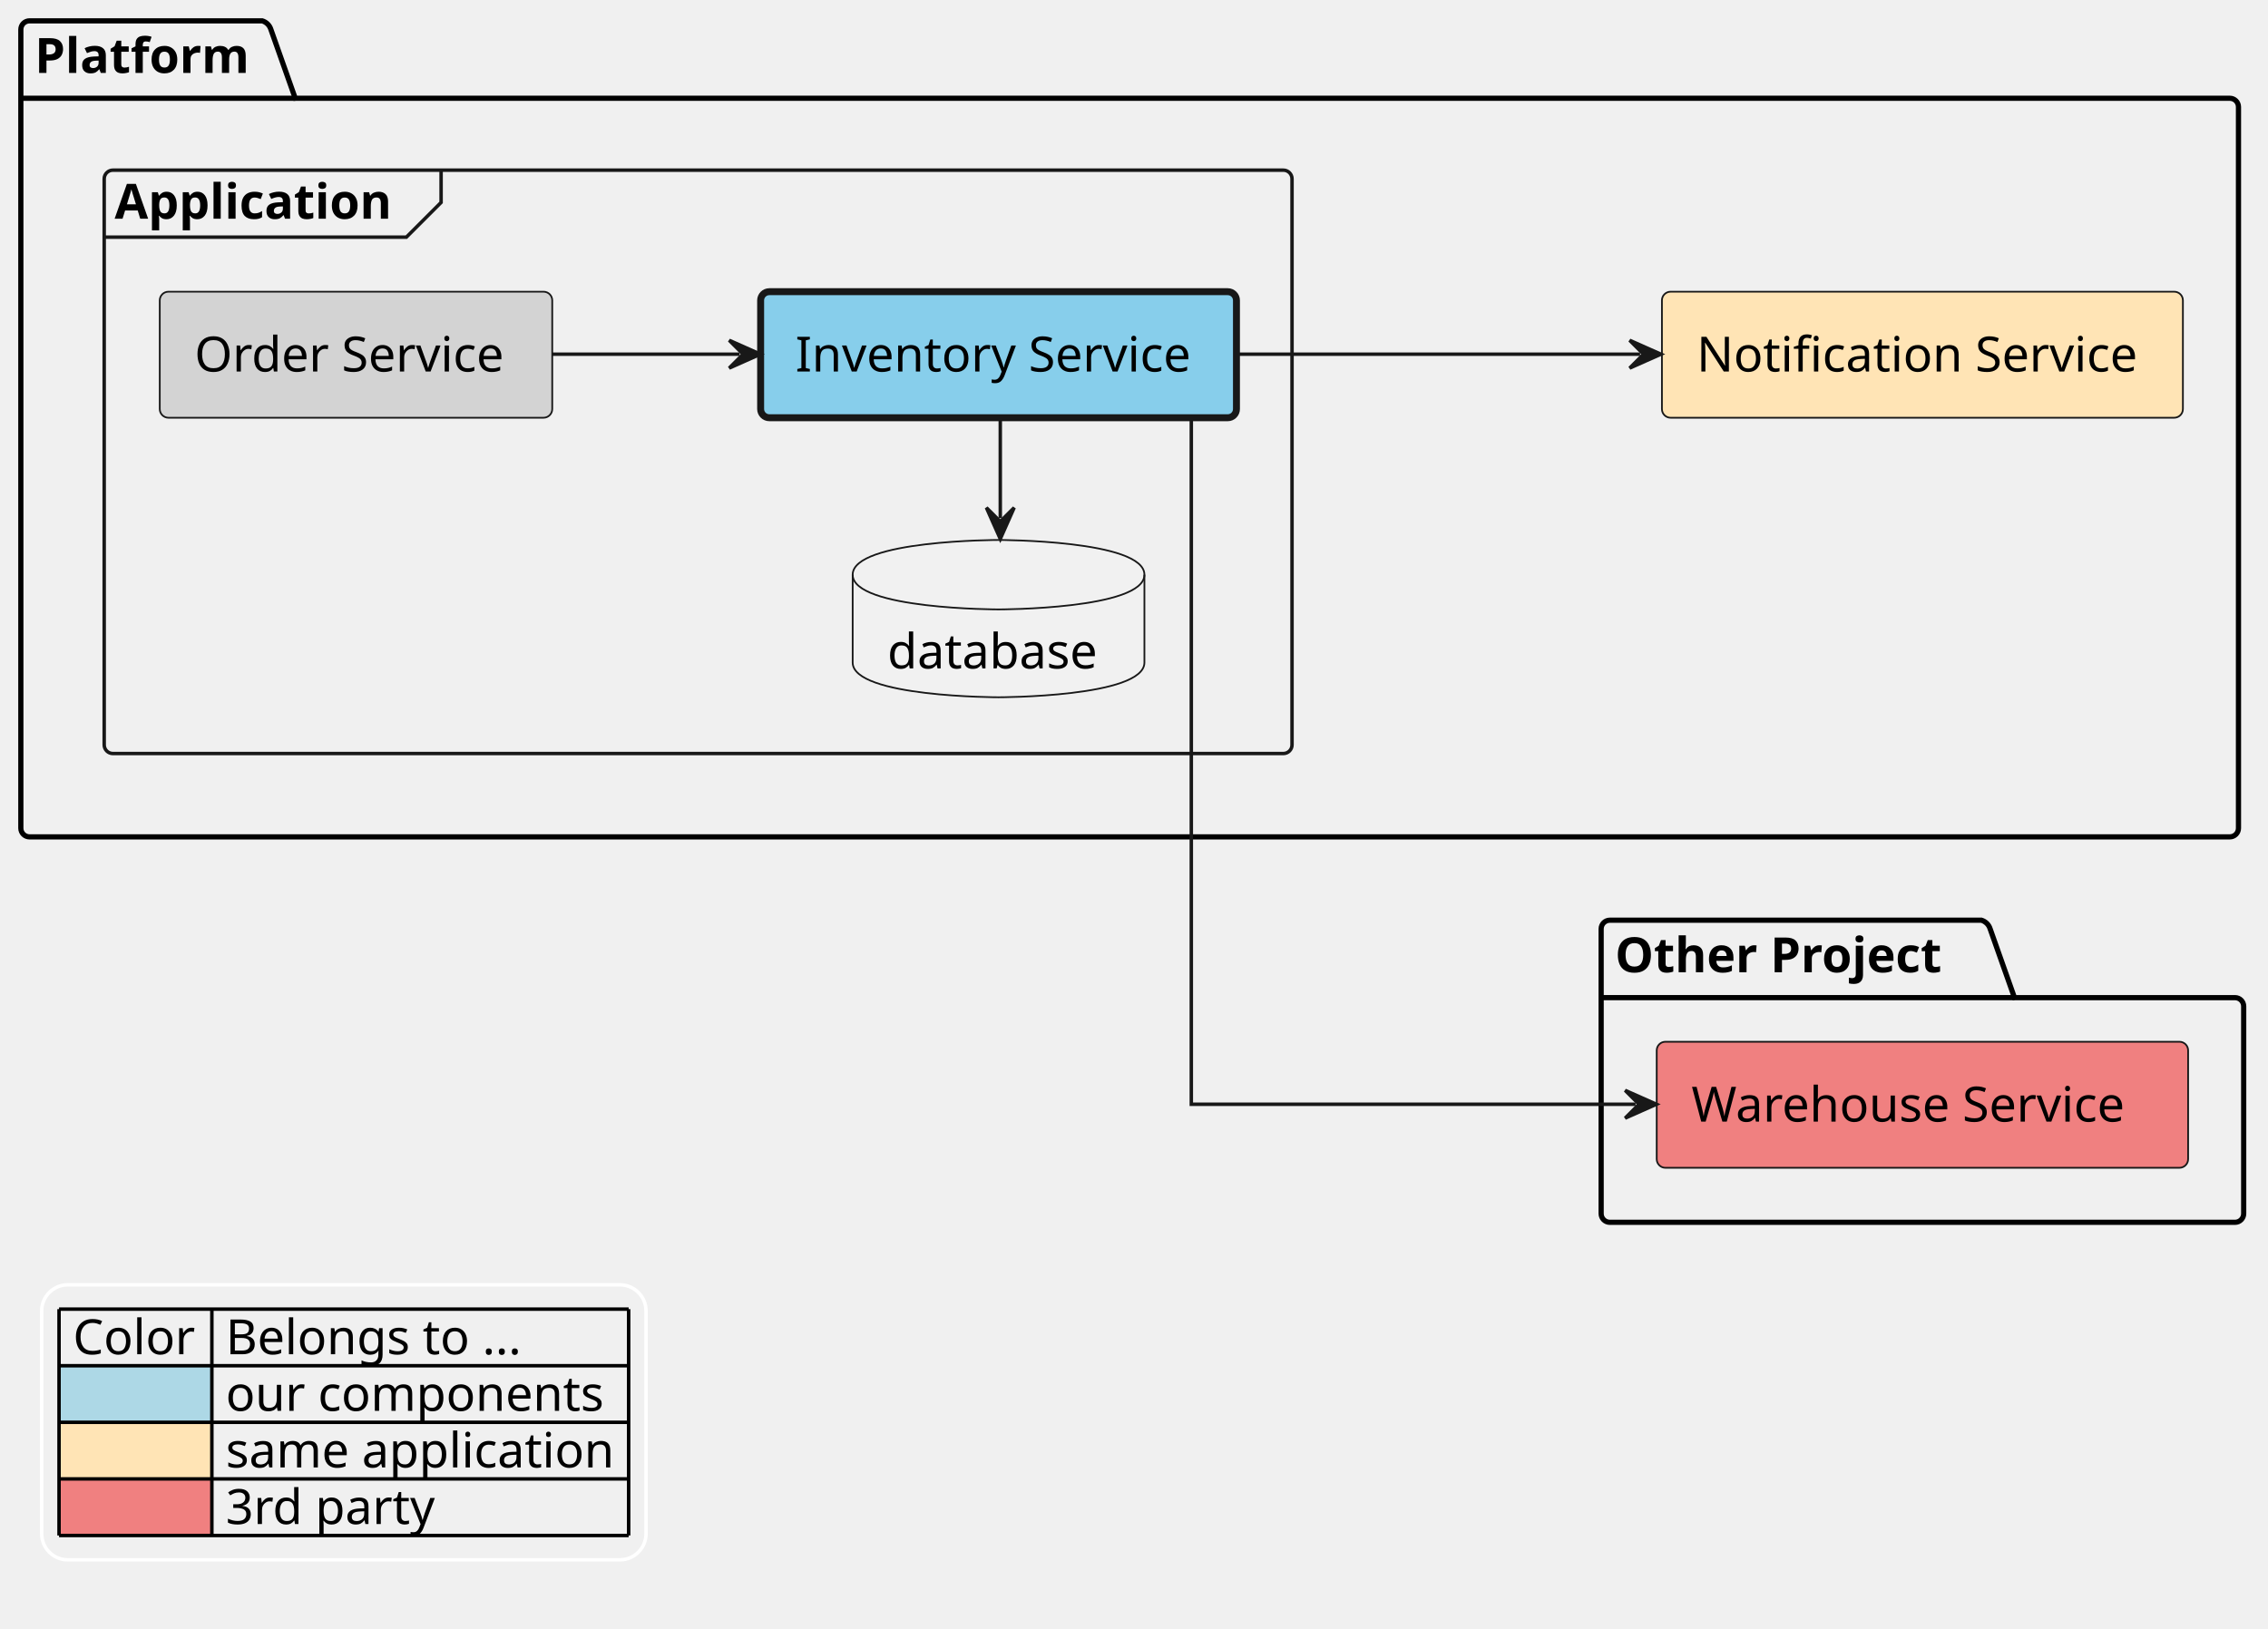
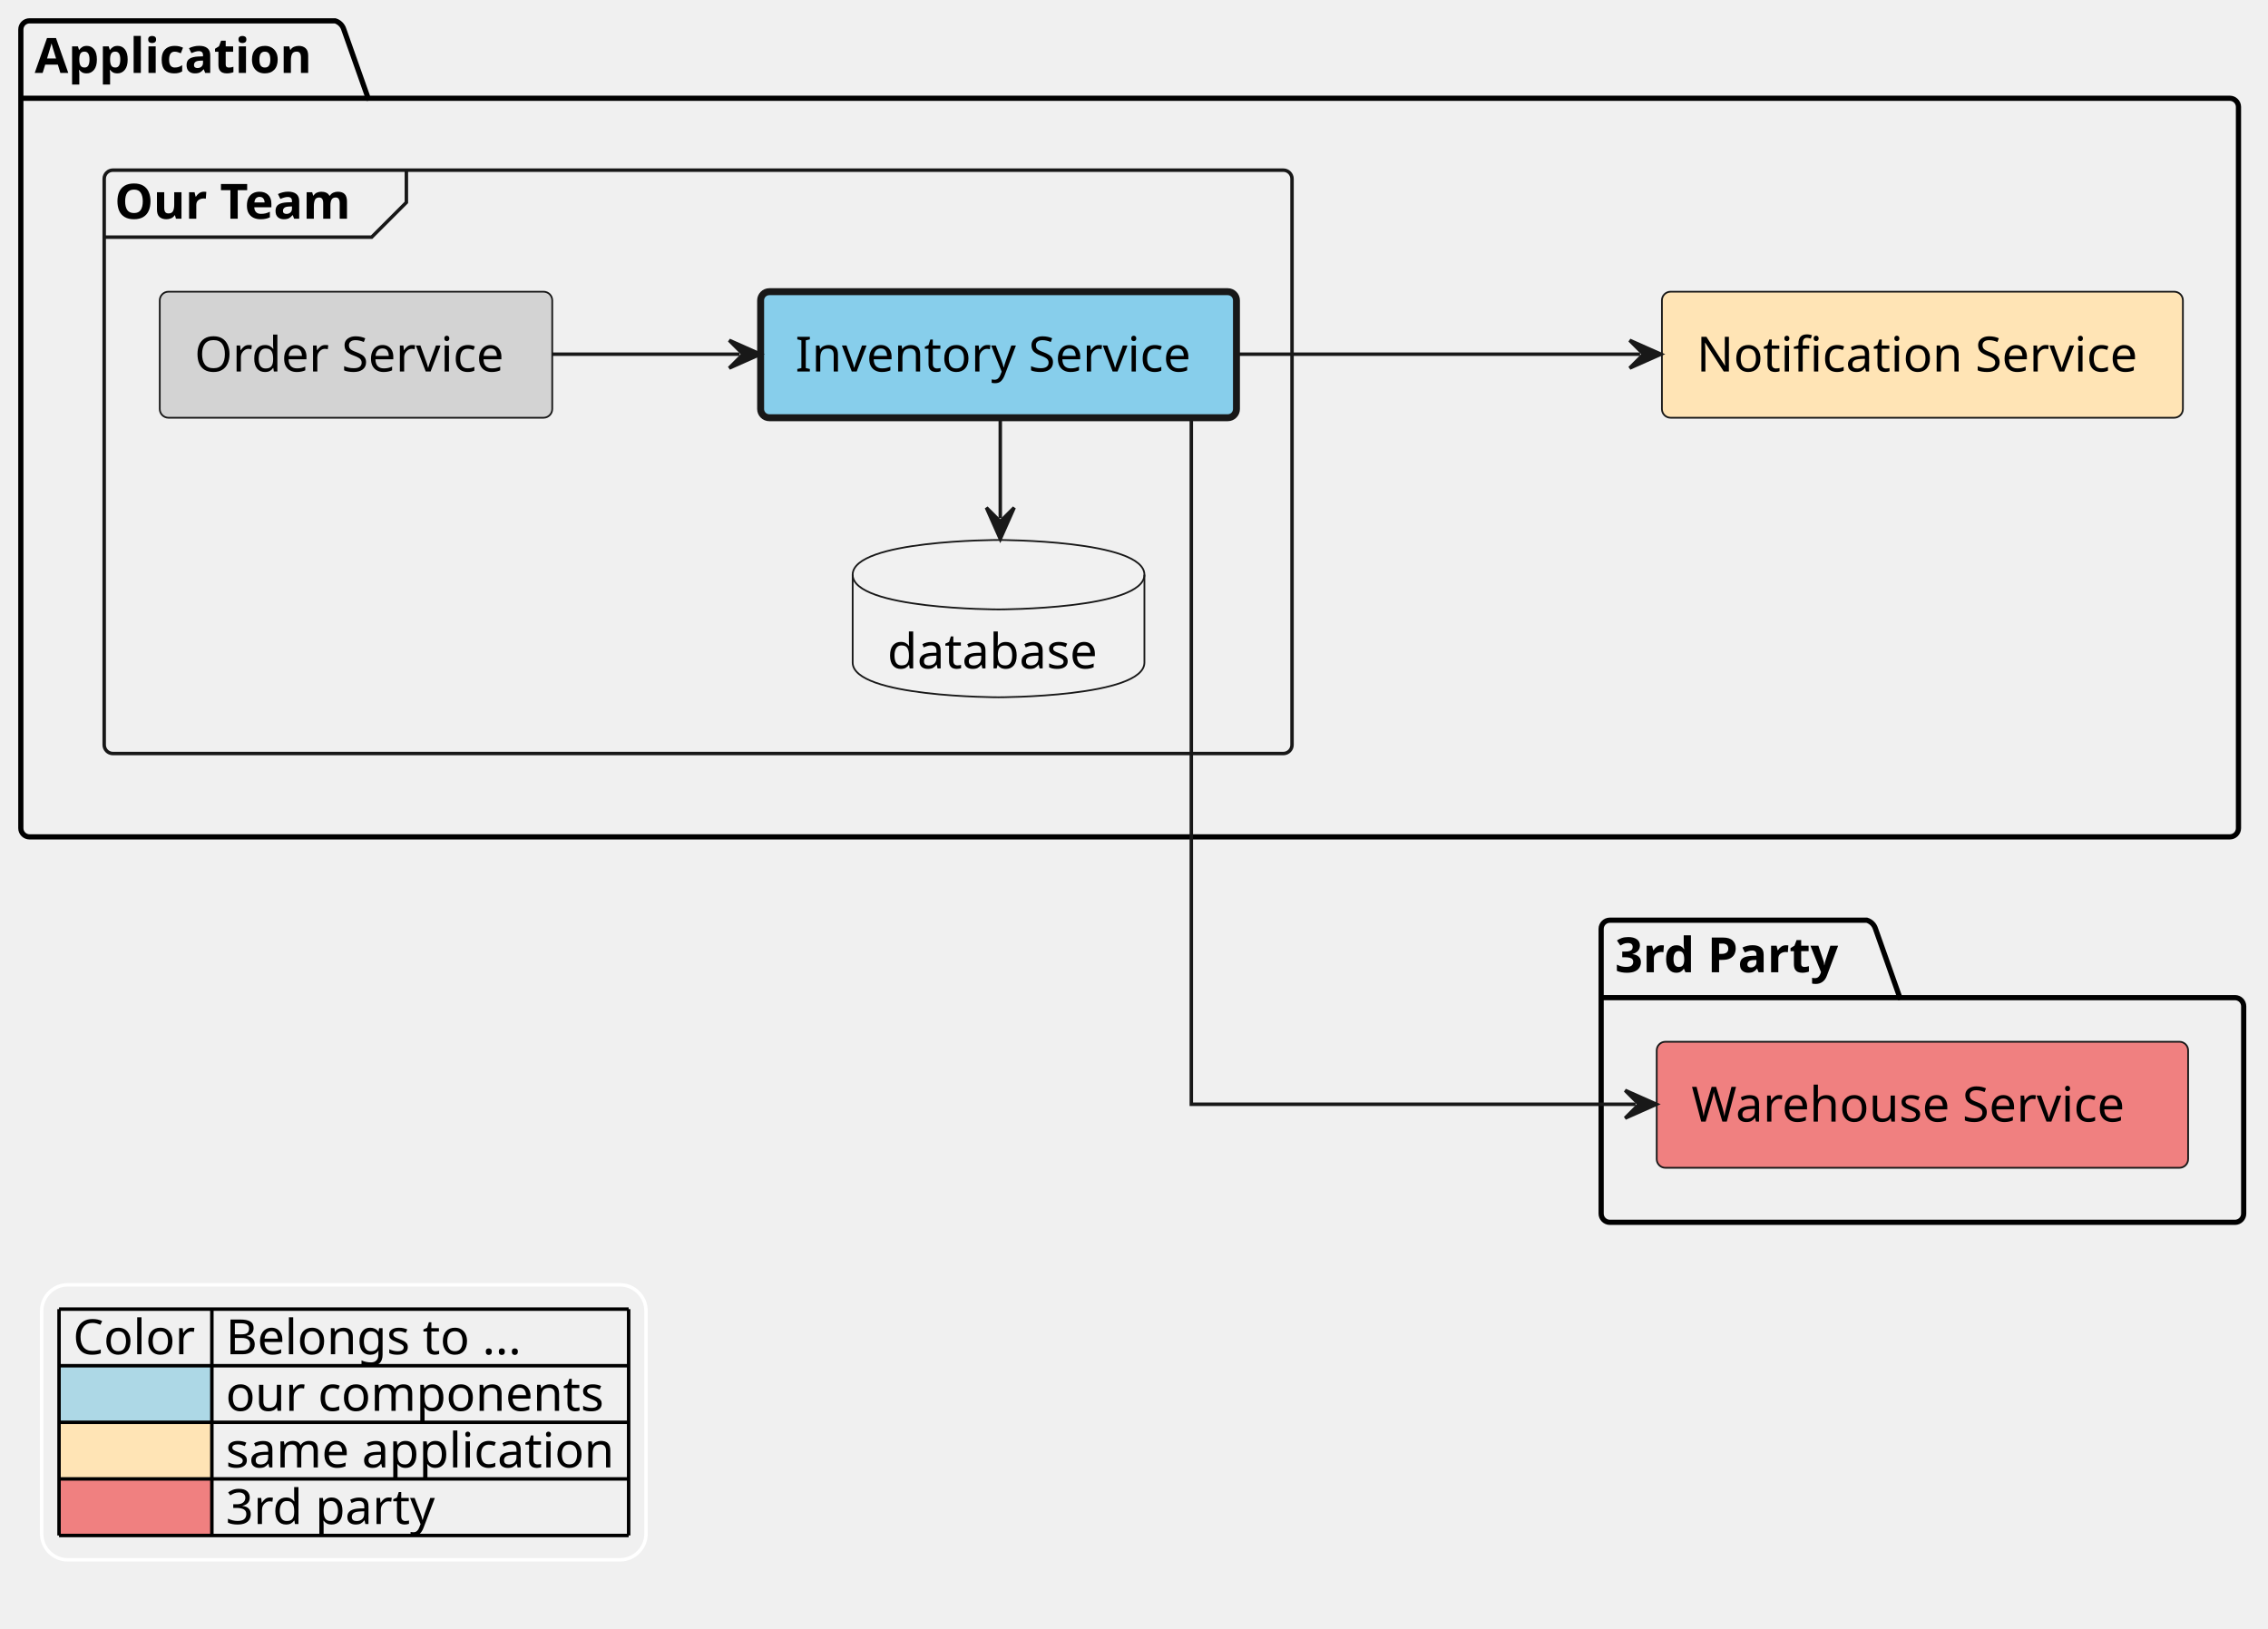
<svg xmlns="http://www.w3.org/2000/svg" contentStyleType="text/css" height="469px" preserveAspectRatio="none" style="width:653px;height:469px;background:#FFFFFF;" version="1.1" viewBox="0 0 653 469" width="653px" zoomAndPan="magnify">
  <defs />
  <g>
-     <g id="cluster_Platform">
-       <path d="M8.5,6 L75.5,6 A3.75,3.75 0 0 1 78,8.5 L85,28.297 L642,28.297 A2.5,2.5 0 0 1 644.5,30.797 L644.5,238.5 A2.5,2.5 0 0 1 642,241 L8.5,241 A2.5,2.5 0 0 1 6,238.5 L6,8.5 A2.5,2.5 0 0 1 8.5,6 " fill="none" style="stroke:#000000;stroke-width:1.5;" />
-       <line style="stroke:#000000;stroke-width:1.5;" x1="6" x2="85" y1="28.297" y2="28.297" />
-       <text fill="#000000" font-family="sans-serif" font-size="14" font-weight="bold" lengthAdjust="spacing" textLength="66" x="10" y="20.995">Platform</text>
+     <g id="cluster_Application">
+       <path d="M8.5,6 L96.5,6 A3.75,3.75 0 0 1 99,8.5 L106,28.297 L642,28.297 A2.5,2.5 0 0 1 644.5,30.797 L644.5,238.5 A2.5,2.5 0 0 1 642,241 L8.5,241 A2.5,2.5 0 0 1 6,238.5 L6,8.5 A2.5,2.5 0 0 1 8.5,6 " fill="none" style="stroke:#000000;stroke-width:1.5;" />
+       <line style="stroke:#000000;stroke-width:1.5;" x1="6" x2="106" y1="28.297" y2="28.297" />
+       <text fill="#000000" font-family="sans-serif" font-size="14" font-weight="bold" lengthAdjust="spacing" textLength="87" x="10" y="20.995">Application</text>
    </g>
-     <g id="cluster_Application">
+     <g id="cluster_Our Team">
      <rect fill="none" height="168" rx="2.5" ry="2.5" style="stroke:#181818;stroke-width:1.0;" width="342" x="30" y="49" />
-       <path d="M127,49 L127,58.297 L117,68.297 L30,68.297 " fill="none" style="stroke:#181818;stroke-width:1.0;" />
-       <text fill="#000000" font-family="sans-serif" font-size="14" font-weight="bold" lengthAdjust="spacing" textLength="87" x="33" y="62.995">Application</text>
+       <path d="M117,49 L117,58.297 L107,68.297 L30,68.297 " fill="none" style="stroke:#181818;stroke-width:1.0;" />
+       <text fill="#000000" font-family="sans-serif" font-size="14" font-weight="bold" lengthAdjust="spacing" textLength="77" x="33" y="62.995">Our Team</text>
    </g>
-     <g id="cluster_Other Project">
-       <path d="M463.5,265 L570.5,265 A3.75,3.75 0 0 1 573,267.5 L580,287.297 L643.5,287.297 A2.5,2.5 0 0 1 646,289.797 L646,349.5 A2.5,2.5 0 0 1 643.5,352 L463.5,352 A2.5,2.5 0 0 1 461,349.5 L461,267.5 A2.5,2.5 0 0 1 463.5,265 " fill="none" style="stroke:#000000;stroke-width:1.5;" />
-       <line style="stroke:#000000;stroke-width:1.5;" x1="461" x2="580" y1="287.297" y2="287.297" />
-       <text fill="#000000" font-family="sans-serif" font-size="14" font-weight="bold" lengthAdjust="spacing" textLength="106" x="465" y="279.995">Other Project</text>
+     <g id="cluster_3rd Party">
+       <path d="M463.5,265 L537.5,265 A3.75,3.75 0 0 1 540,267.5 L547,287.297 L643.5,287.297 A2.5,2.5 0 0 1 646,289.797 L646,349.5 A2.5,2.5 0 0 1 643.5,352 L463.5,352 A2.5,2.5 0 0 1 461,349.5 L461,267.5 A2.5,2.5 0 0 1 463.5,265 " fill="none" style="stroke:#000000;stroke-width:1.5;" />
+       <line style="stroke:#000000;stroke-width:1.5;" x1="461" x2="547" y1="287.297" y2="287.297" />
+       <text fill="#000000" font-family="sans-serif" font-size="14" font-weight="bold" lengthAdjust="spacing" textLength="73" x="465" y="279.995">3rd Party</text>
    </g>
-     <g id="elem_platform__notification_service">
+     <g id="elem_application__notification_service">
      <rect fill="#FFE4B5" height="36.297" rx="2.5" ry="2.5" style="stroke:#181818;stroke-width:0.5;" width="150" x="478.5" y="84" />
      <text fill="#000000" font-family="sans-serif" font-size="14" lengthAdjust="spacing" textLength="130" x="488.5" y="106.995">Notification Service</text>
    </g>
-     <g id="elem_platform__application__order_service">
+     <g id="elem_application__team__order_service">
      <rect fill="#D3D3D3" height="36.297" rx="2.5" ry="2.5" style="stroke:#181818;stroke-width:0.5;" width="113" x="46" y="84" />
      <text fill="#000000" font-family="sans-serif" font-size="14" lengthAdjust="spacing" textLength="93" x="56" y="106.995">Order Service</text>
    </g>
-     <g id="elem_platform__application__inventory_service">
+     <g id="elem_application__team__inventory_service">
      <rect fill="#87CEEB" height="36.297" rx="2.5" ry="2.5" style="stroke:#181818;stroke-width:2.0;" width="137" x="219" y="84" />
      <text fill="#000000" font-family="sans-serif" font-size="14" lengthAdjust="spacing" textLength="117" x="229" y="106.995">Inventory Service</text>
    </g>
-     <g id="elem_platform__application__inventory_database">
+     <g id="elem_application__team__inventory_database">
      <path d="M245.5,165.5 C245.5,155.5 287.5,155.5 287.5,155.5 C287.5,155.5 329.5,155.5 329.5,165.5 L329.5,190.797 C329.5,200.797 287.5,200.797 287.5,200.797 C287.5,200.797 245.5,200.797 245.5,190.797 L245.5,165.5 " fill="#F1F1F1" style="stroke:#181818;stroke-width:0.5;" />
      <path d="M245.5,165.5 C245.5,175.5 287.5,175.5 287.5,175.5 C287.5,175.5 329.5,175.5 329.5,165.5 " fill="none" style="stroke:#181818;stroke-width:0.5;" />
      <text fill="#000000" font-family="sans-serif" font-size="14" lengthAdjust="spacing" textLength="64" x="255.5" y="192.495">database</text>
    </g>
-     <g id="elem_other_project__warehouse_service">
+     <g id="elem_third_party__warehouse_service">
      <rect fill="#F08080" height="36.297" rx="2.5" ry="2.5" style="stroke:#181818;stroke-width:0.5;" width="153" x="477" y="300" />
      <text fill="#000000" font-family="sans-serif" font-size="14" lengthAdjust="spacing" textLength="133" x="487" y="322.995">Warehouse Service</text>
    </g>
-     <g id="link_platform__application__order_service_platform__application__inventory_service">
-       <path d="M159.01,102 C177.93,102 193.22,102 212.95,102 " fill="none" id="platform__application__order_service-to-platform__application__inventory_service" style="stroke:#181818;stroke-width:1.0;" />
+     <g id="link_application__team__order_service_application__team__inventory_service">
+       <path d="M159.01,102 C177.93,102 193.22,102 212.95,102 " fill="none" id="application__team__order_service-to-application__team__inventory_service" style="stroke:#181818;stroke-width:1.0;" />
      <polygon fill="#181818" points="218.95,102,209.95,98,213.95,102,209.95,106,218.95,102" style="stroke:#181818;stroke-width:1.0;" />
    </g>
-     <g id="link_platform__application__inventory_database_platform__application__inventory_service">
-       <path d="M288,149.2 C288,138 288,130.7 288,120.2 " fill="none" id="platform__application__inventory_database-backto-platform__application__inventory_service" style="stroke:#181818;stroke-width:1.0;" />
+     <g id="link_application__team__inventory_database_application__team__inventory_service">
+       <path d="M288,149.2 C288,138 288,130.7 288,120.2 " fill="none" id="application__team__inventory_database-backto-application__team__inventory_service" style="stroke:#181818;stroke-width:1.0;" />
      <polygon fill="#181818" points="288,155.2,292,146.2,288,150.2,284,146.2,288,155.2" style="stroke:#181818;stroke-width:1.0;" />
    </g>
-     <g id="link_platform__application__inventory_service_platform__notification_service">
-       <path d="M356,102 C393.41,102 433.79,102 472.21,102 " fill="none" id="platform__application__inventory_service-to-platform__notification_service" style="stroke:#181818;stroke-width:1.0;" />
+     <g id="link_application__team__inventory_service_application__notification_service">
+       <path d="M356,102 C393.41,102 433.79,102 472.21,102 " fill="none" id="application__team__inventory_service-to-application__notification_service" style="stroke:#181818;stroke-width:1.0;" />
      <polygon fill="#181818" points="478.21,102,469.21,98,473.21,102,469.21,106,478.21,102" style="stroke:#181818;stroke-width:1.0;" />
    </g>
-     <g id="link_platform__application__inventory_service_other_project__warehouse_service">
-       <path d="M343,120.04 C343,171.96 343,318 343,318 C343,318 410.72,318 470.91,318 " fill="none" id="platform__application__inventory_service-to-other_project__warehouse_service" style="stroke:#181818;stroke-width:1.0;" />
+     <g id="link_application__team__inventory_service_third_party__warehouse_service">
+       <path d="M343,120.04 C343,171.96 343,318 343,318 C343,318 410.72,318 470.91,318 " fill="none" id="application__team__inventory_service-to-third_party__warehouse_service" style="stroke:#181818;stroke-width:1.0;" />
      <polygon fill="#181818" points="476.91,318,467.91,314,471.91,318,467.91,322,476.91,318" style="stroke:#181818;stroke-width:1.0;" />
    </g>
    <rect fill="none" height="79.188" id="_legend" rx="7.5" ry="7.5" style="stroke:#FFFFFF;stroke-width:1.0;" width="174" x="12" y="370" />
    <text fill="#000000" font-family="sans-serif" font-size="14" lengthAdjust="spacing" textLength="36" x="21" y="389.995">Color</text>
    <text fill="#000000" font-family="sans-serif" font-size="14" lengthAdjust="spacing" textLength="91" x="65" y="389.995">Belongs to ...</text>
    <rect fill="#ADD8E6" height="16.297" style="stroke:none;stroke-width:1.0;" width="44" x="17" y="393.297" />
    <text fill="#000000" font-family="sans-serif" font-size="14" lengthAdjust="spacing" textLength="4" x="17" y="406.292"> </text>
    <text fill="#000000" font-family="sans-serif" font-size="14" lengthAdjust="spacing" textLength="115" x="65" y="406.292">our components</text>
    <rect fill="#FFE4B5" height="16.297" style="stroke:none;stroke-width:1.0;" width="44" x="17" y="409.594" />
    <text fill="#000000" font-family="sans-serif" font-size="14" lengthAdjust="spacing" textLength="4" x="17" y="422.589"> </text>
    <text fill="#000000" font-family="sans-serif" font-size="14" lengthAdjust="spacing" textLength="116" x="65" y="422.589">same application</text>
    <rect fill="#F08080" height="16.297" style="stroke:none;stroke-width:1.0;" width="44" x="17" y="425.891" />
    <text fill="#000000" font-family="sans-serif" font-size="14" lengthAdjust="spacing" textLength="4" x="17" y="438.886"> </text>
    <text fill="#000000" font-family="sans-serif" font-size="14" lengthAdjust="spacing" textLength="61" x="65" y="438.886">3rd party</text>
    <line style="stroke:#000000;stroke-width:1.0;" x1="17" x2="181" y1="377" y2="377" />
    <line style="stroke:#000000;stroke-width:1.0;" x1="17" x2="181" y1="393.297" y2="393.297" />
    <line style="stroke:#000000;stroke-width:1.0;" x1="17" x2="181" y1="409.594" y2="409.594" />
    <line style="stroke:#000000;stroke-width:1.0;" x1="17" x2="181" y1="425.891" y2="425.891" />
    <line style="stroke:#000000;stroke-width:1.0;" x1="17" x2="181" y1="442.188" y2="442.188" />
    <line style="stroke:#000000;stroke-width:1.0;" x1="17" x2="17" y1="377" y2="442.188" />
    <line style="stroke:#000000;stroke-width:1.0;" x1="61" x2="61" y1="377" y2="442.188" />
    <line style="stroke:#000000;stroke-width:1.0;" x1="181" x2="181" y1="377" y2="442.188" />
  </g>
</svg>
